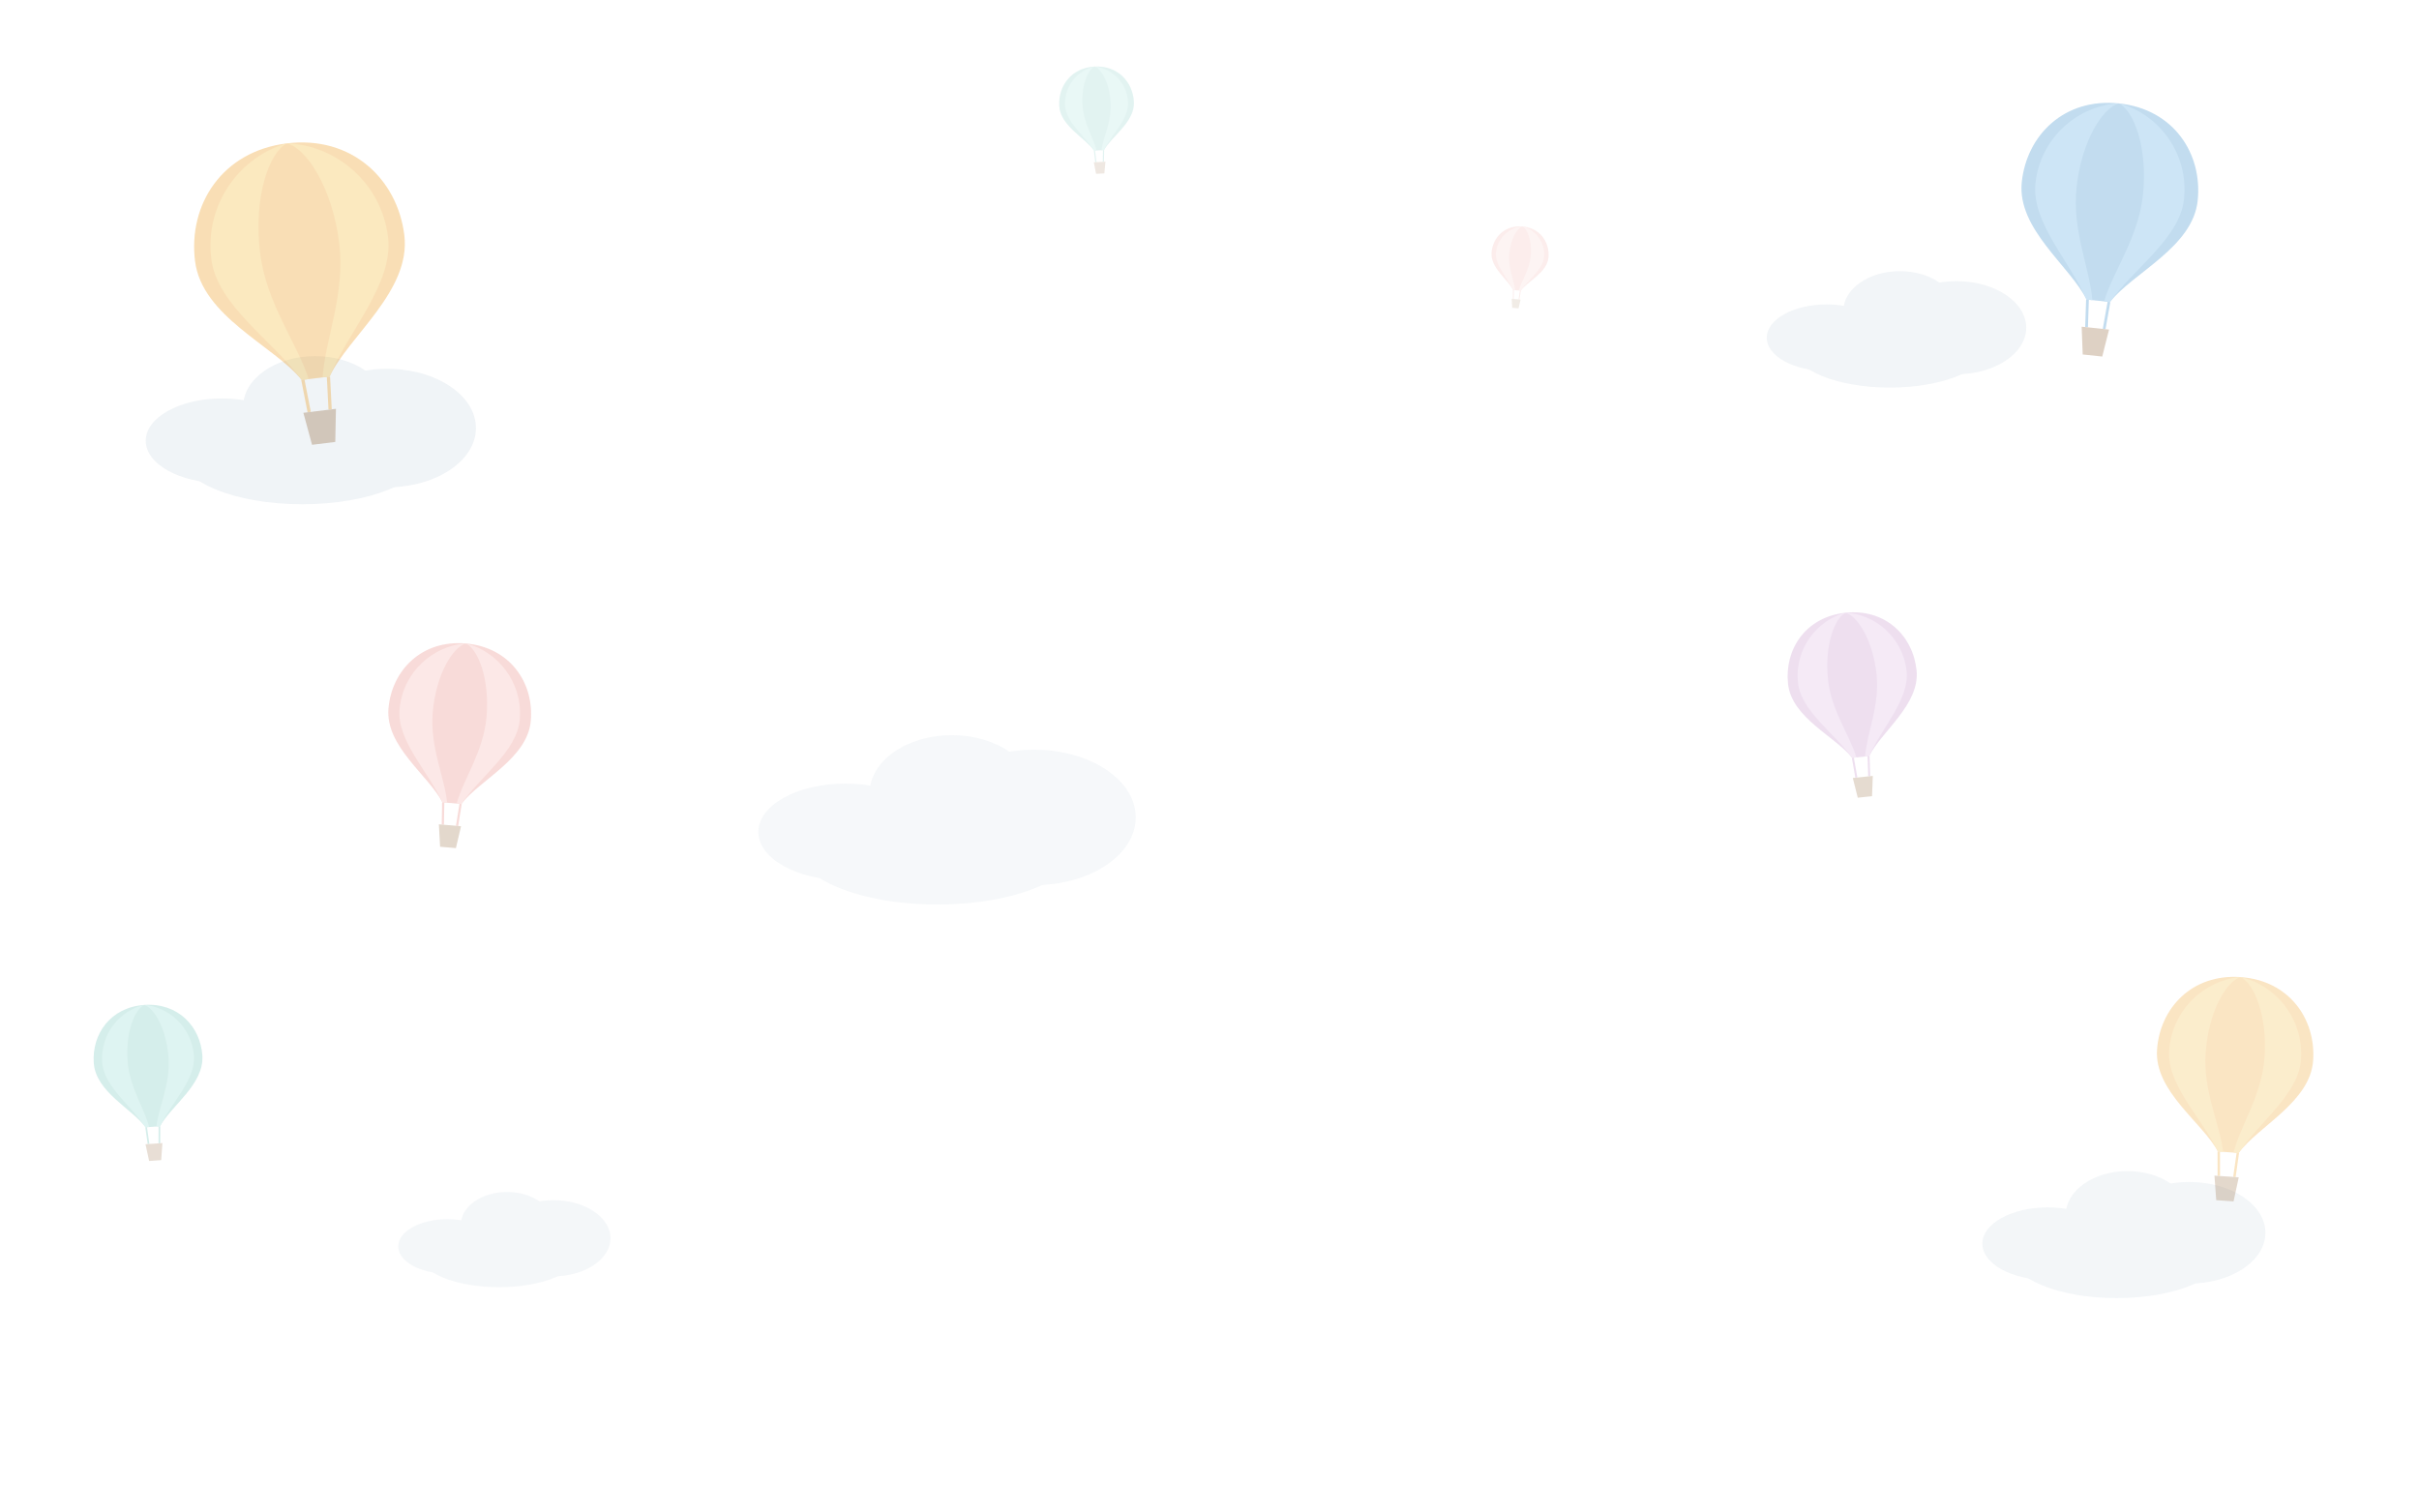
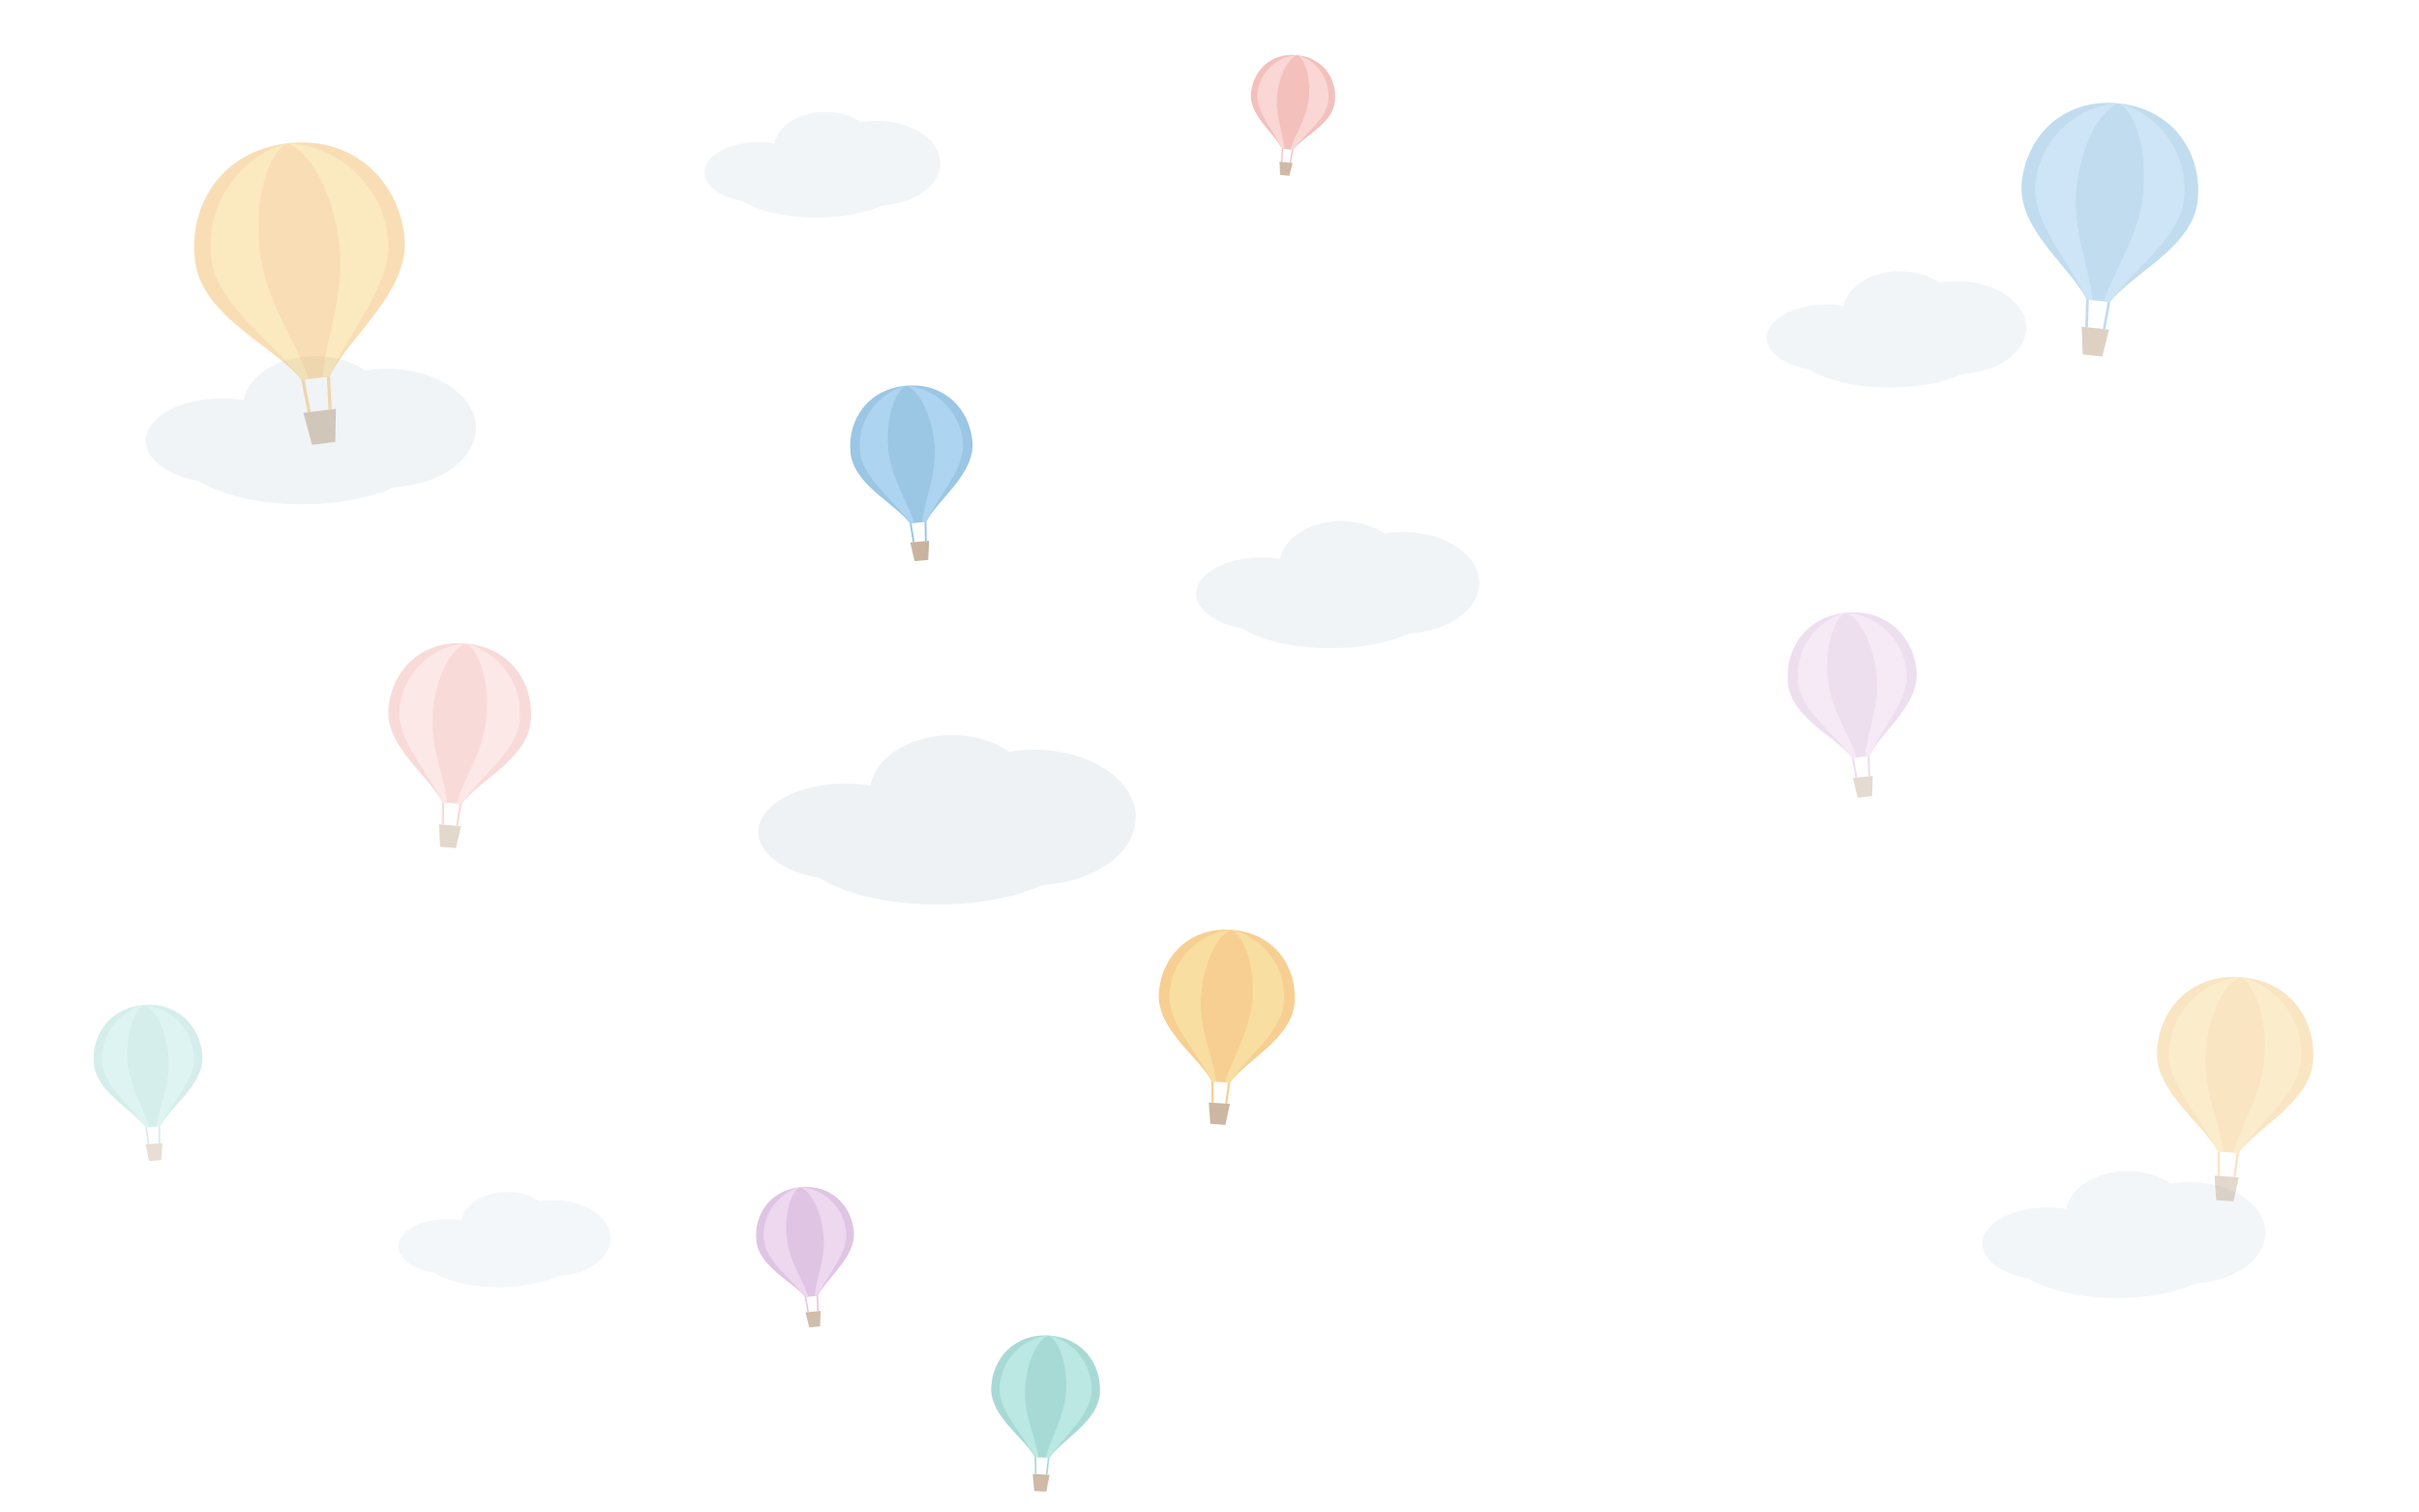
<svg xmlns="http://www.w3.org/2000/svg" viewBox="0 0 1600 1000" width="1600" height="1000" preserveAspectRatio="xMidYMid slice">
  <g transform="translate(200,300) scale(1.4)" opacity="0.16">
    <ellipse cx="0" cy="0" rx="58" ry="24" fill="#9fb6c9" />
    <ellipse cx="40" cy="-12" rx="42" ry="28" fill="#9fb6c9" />
    <ellipse cx="-38" cy="-6" rx="36" ry="20" fill="#9fb6c9" />
    <ellipse cx="6" cy="-22" rx="34" ry="24" fill="#9fb6c9" />
  </g>
  <g transform="translate(1250,230) scale(1.1)" opacity="0.14">
    <ellipse cx="0" cy="0" rx="58" ry="24" fill="#9fb6c9" />
    <ellipse cx="40" cy="-12" rx="42" ry="28" fill="#9fb6c9" />
    <ellipse cx="-38" cy="-6" rx="36" ry="20" fill="#9fb6c9" />
    <ellipse cx="6" cy="-22" rx="34" ry="24" fill="#9fb6c9" />
  </g>
-   <g transform="translate(620,560) scale(1.6)" opacity="0.1">
+   <g transform="translate(620,560) scale(1.6)" opacity="0.18">
    <ellipse cx="0" cy="0" rx="58" ry="24" fill="#9fb6c9" />
    <ellipse cx="40" cy="-12" rx="42" ry="28" fill="#9fb6c9" />
    <ellipse cx="-38" cy="-6" rx="36" ry="20" fill="#9fb6c9" />
    <ellipse cx="6" cy="-22" rx="34" ry="24" fill="#9fb6c9" />
  </g>
  <g transform="translate(1400,830) scale(1.2)" opacity="0.13">
    <ellipse cx="0" cy="0" rx="58" ry="24" fill="#9fb6c9" />
    <ellipse cx="40" cy="-12" rx="42" ry="28" fill="#9fb6c9" />
    <ellipse cx="-38" cy="-6" rx="36" ry="20" fill="#9fb6c9" />
    <ellipse cx="6" cy="-22" rx="34" ry="24" fill="#9fb6c9" />
  </g>
  <g transform="translate(330,830) scale(0.9)" opacity="0.11">
+     <ellipse cx="0" cy="0" rx="58" ry="24" fill="#9fb6c9" />
+     <ellipse cx="40" cy="-12" rx="42" ry="28" fill="#9fb6c9" />
+     <ellipse cx="-38" cy="-6" rx="36" ry="20" fill="#9fb6c9" />
+     <ellipse cx="6" cy="-22" rx="34" ry="24" fill="#9fb6c9" />
+   </g>
+   <g transform="translate(880,400) scale(1.2)" opacity="0.16">
+     <ellipse cx="0" cy="0" rx="58" ry="24" fill="#9fb6c9" />
+     <ellipse cx="40" cy="-12" rx="42" ry="28" fill="#9fb6c9" />
+     <ellipse cx="-38" cy="-6" rx="36" ry="20" fill="#9fb6c9" />
+     <ellipse cx="6" cy="-22" rx="34" ry="24" fill="#9fb6c9" />
+   </g>
+   <g transform="translate(540,120) scale(1.0)" opacity="0.14">
    <ellipse cx="0" cy="0" rx="58" ry="24" fill="#9fb6c9" />
    <ellipse cx="40" cy="-12" rx="42" ry="28" fill="#9fb6c9" />
    <ellipse cx="-38" cy="-6" rx="36" ry="20" fill="#9fb6c9" />
    <ellipse cx="6" cy="-22" rx="34" ry="24" fill="#9fb6c9" />
  </g>
  <g transform="translate(120,90) rotate(-7 50 70) scale(1.55)" opacity="0.3">
    <path d="M50,5 C22,5 5,26 5,50 C5,74 34,90 44,106 L56,106 C66,90 95,74 95,50 C95,26 78,5 50,5 Z" fill="#ec9106" />
    <path d="M50,5 C30,8 12,26 12,50 C12,70 34,88 44,106 L47,106 C44,90 33,72 33,50 C33,26 42,8 50,5 Z" fill="#f0b429" />
    <path d="M50,5 C70,8 88,26 88,50 C88,70 66,88 56,106 L53,106 C56,90 67,72 67,50 C67,26 58,8 50,5 Z" fill="#f0b429" />
    <path d="M44.5,106 L45.5,120" stroke="#ec9106" stroke-width="1.4" fill="none" />
    <path d="M55.5,106 L54.5,120" stroke="#ec9106" stroke-width="1.4" fill="none" />
    <path d="M43,120 L57,120 L55,134 L45,134 Z" fill="#8a5a2b" />
  </g>
  <g transform="translate(250,420) rotate(5 50 70) scale(1.05)" opacity="0.24">
    <path d="M50,5 C22,5 5,26 5,50 C5,74 34,90 44,106 L56,106 C66,90 95,74 95,50 C95,26 78,5 50,5 Z" fill="#e2685f" />
    <path d="M50,5 C30,8 12,26 12,50 C12,70 34,88 44,106 L47,106 C44,90 33,72 33,50 C33,26 42,8 50,5 Z" fill="#f2a09a" />
    <path d="M50,5 C70,8 88,26 88,50 C88,70 66,88 56,106 L53,106 C56,90 67,72 67,50 C67,26 58,8 50,5 Z" fill="#f2a09a" />
    <path d="M44.5,106 L45.5,120" stroke="#e2685f" stroke-width="1.4" fill="none" />
    <path d="M55.5,106 L54.5,120" stroke="#e2685f" stroke-width="1.4" fill="none" />
    <path d="M43,120 L57,120 L55,134 L45,134 Z" fill="#8a5a2b" />
  </g>
  <g transform="translate(60,660) rotate(-4 50 70) scale(0.8)" opacity="0.2">
    <path d="M50,5 C22,5 5,26 5,50 C5,74 34,90 44,106 L56,106 C66,90 95,74 95,50 C95,26 78,5 50,5 Z" fill="#2fa89b" />
    <path d="M50,5 C30,8 12,26 12,50 C12,70 34,88 44,106 L47,106 C44,90 33,72 33,50 C33,26 42,8 50,5 Z" fill="#5cc9bd" />
    <path d="M50,5 C70,8 88,26 88,50 C88,70 66,88 56,106 L53,106 C56,90 67,72 67,50 C67,26 58,8 50,5 Z" fill="#5cc9bd" />
    <path d="M44.5,106 L45.5,120" stroke="#2fa89b" stroke-width="1.4" fill="none" />
    <path d="M55.5,106 L54.5,120" stroke="#2fa89b" stroke-width="1.4" fill="none" />
    <path d="M43,120 L57,120 L55,134 L45,134 Z" fill="#8a5a2b" />
  </g>
  <g transform="translate(1330,60) rotate(6 50 70) scale(1.3)" opacity="0.28">
    <path d="M50,5 C22,5 5,26 5,50 C5,74 34,90 44,106 L56,106 C66,90 95,74 95,50 C95,26 78,5 50,5 Z" fill="#2482c5" />
    <path d="M50,5 C30,8 12,26 12,50 C12,70 34,88 44,106 L47,106 C44,90 33,72 33,50 C33,26 42,8 50,5 Z" fill="#4ca2df" />
    <path d="M50,5 C70,8 88,26 88,50 C88,70 66,88 56,106 L53,106 C56,90 67,72 67,50 C67,26 58,8 50,5 Z" fill="#4ca2df" />
    <path d="M44.5,106 L45.5,120" stroke="#2482c5" stroke-width="1.4" fill="none" />
    <path d="M55.5,106 L54.5,120" stroke="#2482c5" stroke-width="1.4" fill="none" />
    <path d="M43,120 L57,120 L55,134 L45,134 Z" fill="#8a5a2b" />
  </g>
  <g transform="translate(1180,400) rotate(-6 50 70) scale(0.95)" opacity="0.22">
    <path d="M50,5 C22,5 5,26 5,50 C5,74 34,90 44,106 L56,106 C66,90 95,74 95,50 C95,26 78,5 50,5 Z" fill="#b06fb8" />
    <path d="M50,5 C30,8 12,26 12,50 C12,70 34,88 44,106 L47,106 C44,90 33,72 33,50 C33,26 42,8 50,5 Z" fill="#d19ed7" />
    <path d="M50,5 C70,8 88,26 88,50 C88,70 66,88 56,106 L53,106 C56,90 67,72 67,50 C67,26 58,8 50,5 Z" fill="#d19ed7" />
    <path d="M44.5,106 L45.5,120" stroke="#b06fb8" stroke-width="1.4" fill="none" />
    <path d="M55.5,106 L54.5,120" stroke="#b06fb8" stroke-width="1.4" fill="none" />
    <path d="M43,120 L57,120 L55,134 L45,134 Z" fill="#8a5a2b" />
  </g>
  <g transform="translate(1420,640) rotate(4 50 70) scale(1.15)" opacity="0.24">
    <path d="M50,5 C22,5 5,26 5,50 C5,74 34,90 44,106 L56,106 C66,90 95,74 95,50 C95,26 78,5 50,5 Z" fill="#ec9106" />
    <path d="M50,5 C30,8 12,26 12,50 C12,70 34,88 44,106 L47,106 C44,90 33,72 33,50 C33,26 42,8 50,5 Z" fill="#f0b429" />
    <path d="M50,5 C70,8 88,26 88,50 C88,70 66,88 56,106 L53,106 C56,90 67,72 67,50 C67,26 58,8 50,5 Z" fill="#f0b429" />
    <path d="M44.5,106 L45.5,120" stroke="#ec9106" stroke-width="1.4" fill="none" />
    <path d="M55.5,106 L54.5,120" stroke="#ec9106" stroke-width="1.4" fill="none" />
    <path d="M43,120 L57,120 L55,134 L45,134 Z" fill="#8a5a2b" />
  </g>
-   <g transform="translate(700,40) rotate(-3 50 70) scale(0.55)" opacity="0.14">
+   <g transform="translate(820,35) rotate(6 50 70) scale(0.62)" opacity="0.42">
+     <path d="M50,5 C22,5 5,26 5,50 C5,74 34,90 44,106 L56,106 C66,90 95,74 95,50 C95,26 78,5 50,5 Z" fill="#e2685f" />
+     <path d="M50,5 C30,8 12,26 12,50 C12,70 34,88 44,106 L47,106 C44,90 33,72 33,50 C33,26 42,8 50,5 Z" fill="#f2a09a" />
+     <path d="M50,5 C70,8 88,26 88,50 C88,70 66,88 56,106 L53,106 C56,90 67,72 67,50 C67,26 58,8 50,5 Z" fill="#f2a09a" />
+     <path d="M44.5,106 L45.5,120" stroke="#e2685f" stroke-width="1.4" fill="none" />
+     <path d="M55.5,106 L54.5,120" stroke="#e2685f" stroke-width="1.4" fill="none" />
+     <path d="M43,120 L57,120 L55,134 L45,134 Z" fill="#8a5a2b" />
+   </g>
+   <g transform="translate(560,250) rotate(-5 50 70) scale(0.9)" opacity="0.46">
+     <path d="M50,5 C22,5 5,26 5,50 C5,74 34,90 44,106 L56,106 C66,90 95,74 95,50 C95,26 78,5 50,5 Z" fill="#2482c5" />
+     <path d="M50,5 C30,8 12,26 12,50 C12,70 34,88 44,106 L47,106 C44,90 33,72 33,50 C33,26 42,8 50,5 Z" fill="#4ca2df" />
+     <path d="M50,5 C70,8 88,26 88,50 C88,70 66,88 56,106 L53,106 C56,90 67,72 67,50 C67,26 58,8 50,5 Z" fill="#4ca2df" />
+     <path d="M44.5,106 L45.5,120" stroke="#2482c5" stroke-width="1.4" fill="none" />
+     <path d="M55.5,106 L54.5,120" stroke="#2482c5" stroke-width="1.4" fill="none" />
+     <path d="M43,120 L57,120 L55,134 L45,134 Z" fill="#8a5a2b" />
+   </g>
+   <g transform="translate(760,610) rotate(4 50 70) scale(1.0)" opacity="0.44">
+     <path d="M50,5 C22,5 5,26 5,50 C5,74 34,90 44,106 L56,106 C66,90 95,74 95,50 C95,26 78,5 50,5 Z" fill="#ec9106" />
+     <path d="M50,5 C30,8 12,26 12,50 C12,70 34,88 44,106 L47,106 C44,90 33,72 33,50 C33,26 42,8 50,5 Z" fill="#f0b429" />
+     <path d="M50,5 C70,8 88,26 88,50 C88,70 66,88 56,106 L53,106 C56,90 67,72 67,50 C67,26 58,8 50,5 Z" fill="#f0b429" />
+     <path d="M44.5,106 L45.5,120" stroke="#ec9106" stroke-width="1.4" fill="none" />
+     <path d="M55.5,106 L54.5,120" stroke="#ec9106" stroke-width="1.4" fill="none" />
+     <path d="M43,120 L57,120 L55,134 L45,134 Z" fill="#8a5a2b" />
+   </g>
+   <g transform="translate(500,780) rotate(-6 50 70) scale(0.72)" opacity="0.4">
+     <path d="M50,5 C22,5 5,26 5,50 C5,74 34,90 44,106 L56,106 C66,90 95,74 95,50 C95,26 78,5 50,5 Z" fill="#b06fb8" />
+     <path d="M50,5 C30,8 12,26 12,50 C12,70 34,88 44,106 L47,106 C44,90 33,72 33,50 C33,26 42,8 50,5 Z" fill="#d19ed7" />
+     <path d="M50,5 C70,8 88,26 88,50 C88,70 66,88 56,106 L53,106 C56,90 67,72 67,50 C67,26 58,8 50,5 Z" fill="#d19ed7" />
+     <path d="M44.5,106 L45.5,120" stroke="#b06fb8" stroke-width="1.4" fill="none" />
+     <path d="M55.5,106 L54.5,120" stroke="#b06fb8" stroke-width="1.4" fill="none" />
+     <path d="M43,120 L57,120 L55,134 L45,134 Z" fill="#8a5a2b" />
+   </g>
+   <g transform="translate(650,880) rotate(3 50 70) scale(0.8)" opacity="0.42">
    <path d="M50,5 C22,5 5,26 5,50 C5,74 34,90 44,106 L56,106 C66,90 95,74 95,50 C95,26 78,5 50,5 Z" fill="#2fa89b" />
    <path d="M50,5 C30,8 12,26 12,50 C12,70 34,88 44,106 L47,106 C44,90 33,72 33,50 C33,26 42,8 50,5 Z" fill="#5cc9bd" />
    <path d="M50,5 C70,8 88,26 88,50 C88,70 66,88 56,106 L53,106 C56,90 67,72 67,50 C67,26 58,8 50,5 Z" fill="#5cc9bd" />
    <path d="M44.5,106 L45.5,120" stroke="#2fa89b" stroke-width="1.4" fill="none" />
    <path d="M55.5,106 L54.5,120" stroke="#2fa89b" stroke-width="1.4" fill="none" />
    <path d="M43,120 L57,120 L55,134 L45,134 Z" fill="#8a5a2b" />
  </g>
-   <g transform="translate(980,150) rotate(5 50 70) scale(0.42)" opacity="0.12">
-     <path d="M50,5 C22,5 5,26 5,50 C5,74 34,90 44,106 L56,106 C66,90 95,74 95,50 C95,26 78,5 50,5 Z" fill="#e2685f" />
-     <path d="M50,5 C30,8 12,26 12,50 C12,70 34,88 44,106 L47,106 C44,90 33,72 33,50 C33,26 42,8 50,5 Z" fill="#f2a09a" />
-     <path d="M50,5 C70,8 88,26 88,50 C88,70 66,88 56,106 L53,106 C56,90 67,72 67,50 C67,26 58,8 50,5 Z" fill="#f2a09a" />
-     <path d="M44.5,106 L45.5,120" stroke="#e2685f" stroke-width="1.4" fill="none" />
-     <path d="M55.5,106 L54.5,120" stroke="#e2685f" stroke-width="1.4" fill="none" />
-     <path d="M43,120 L57,120 L55,134 L45,134 Z" fill="#8a5a2b" />
-   </g>
</svg>
